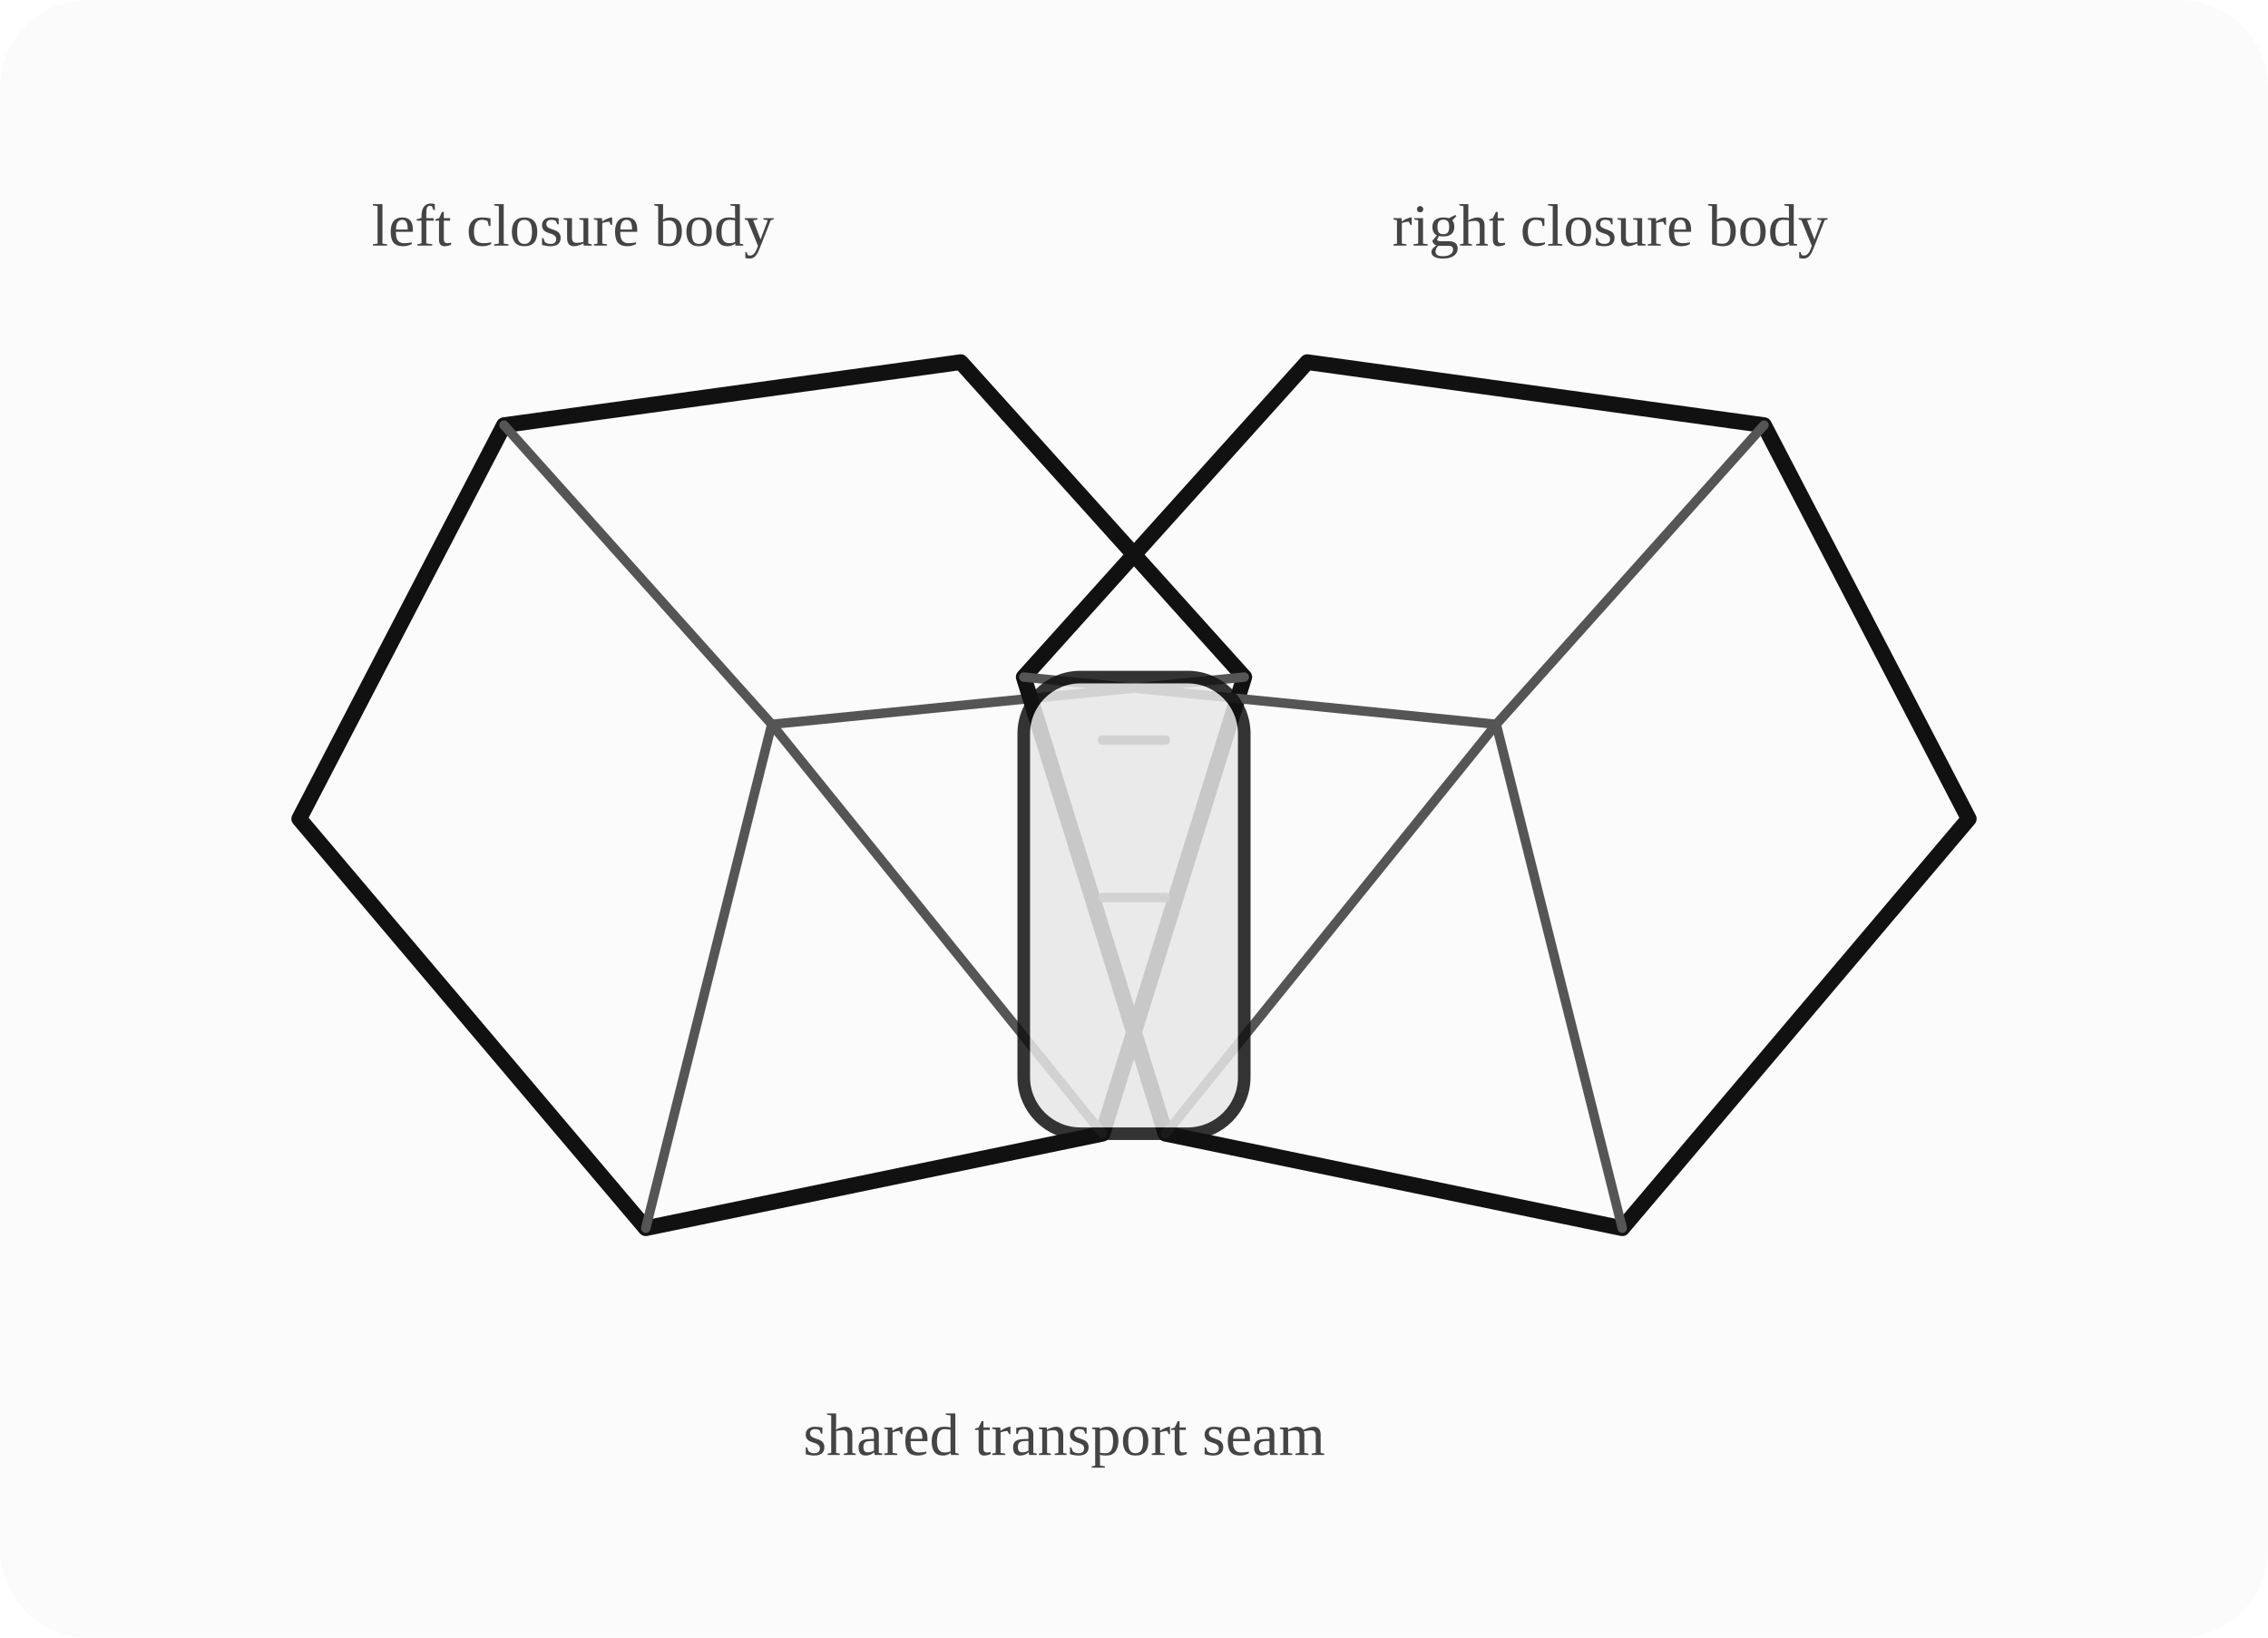
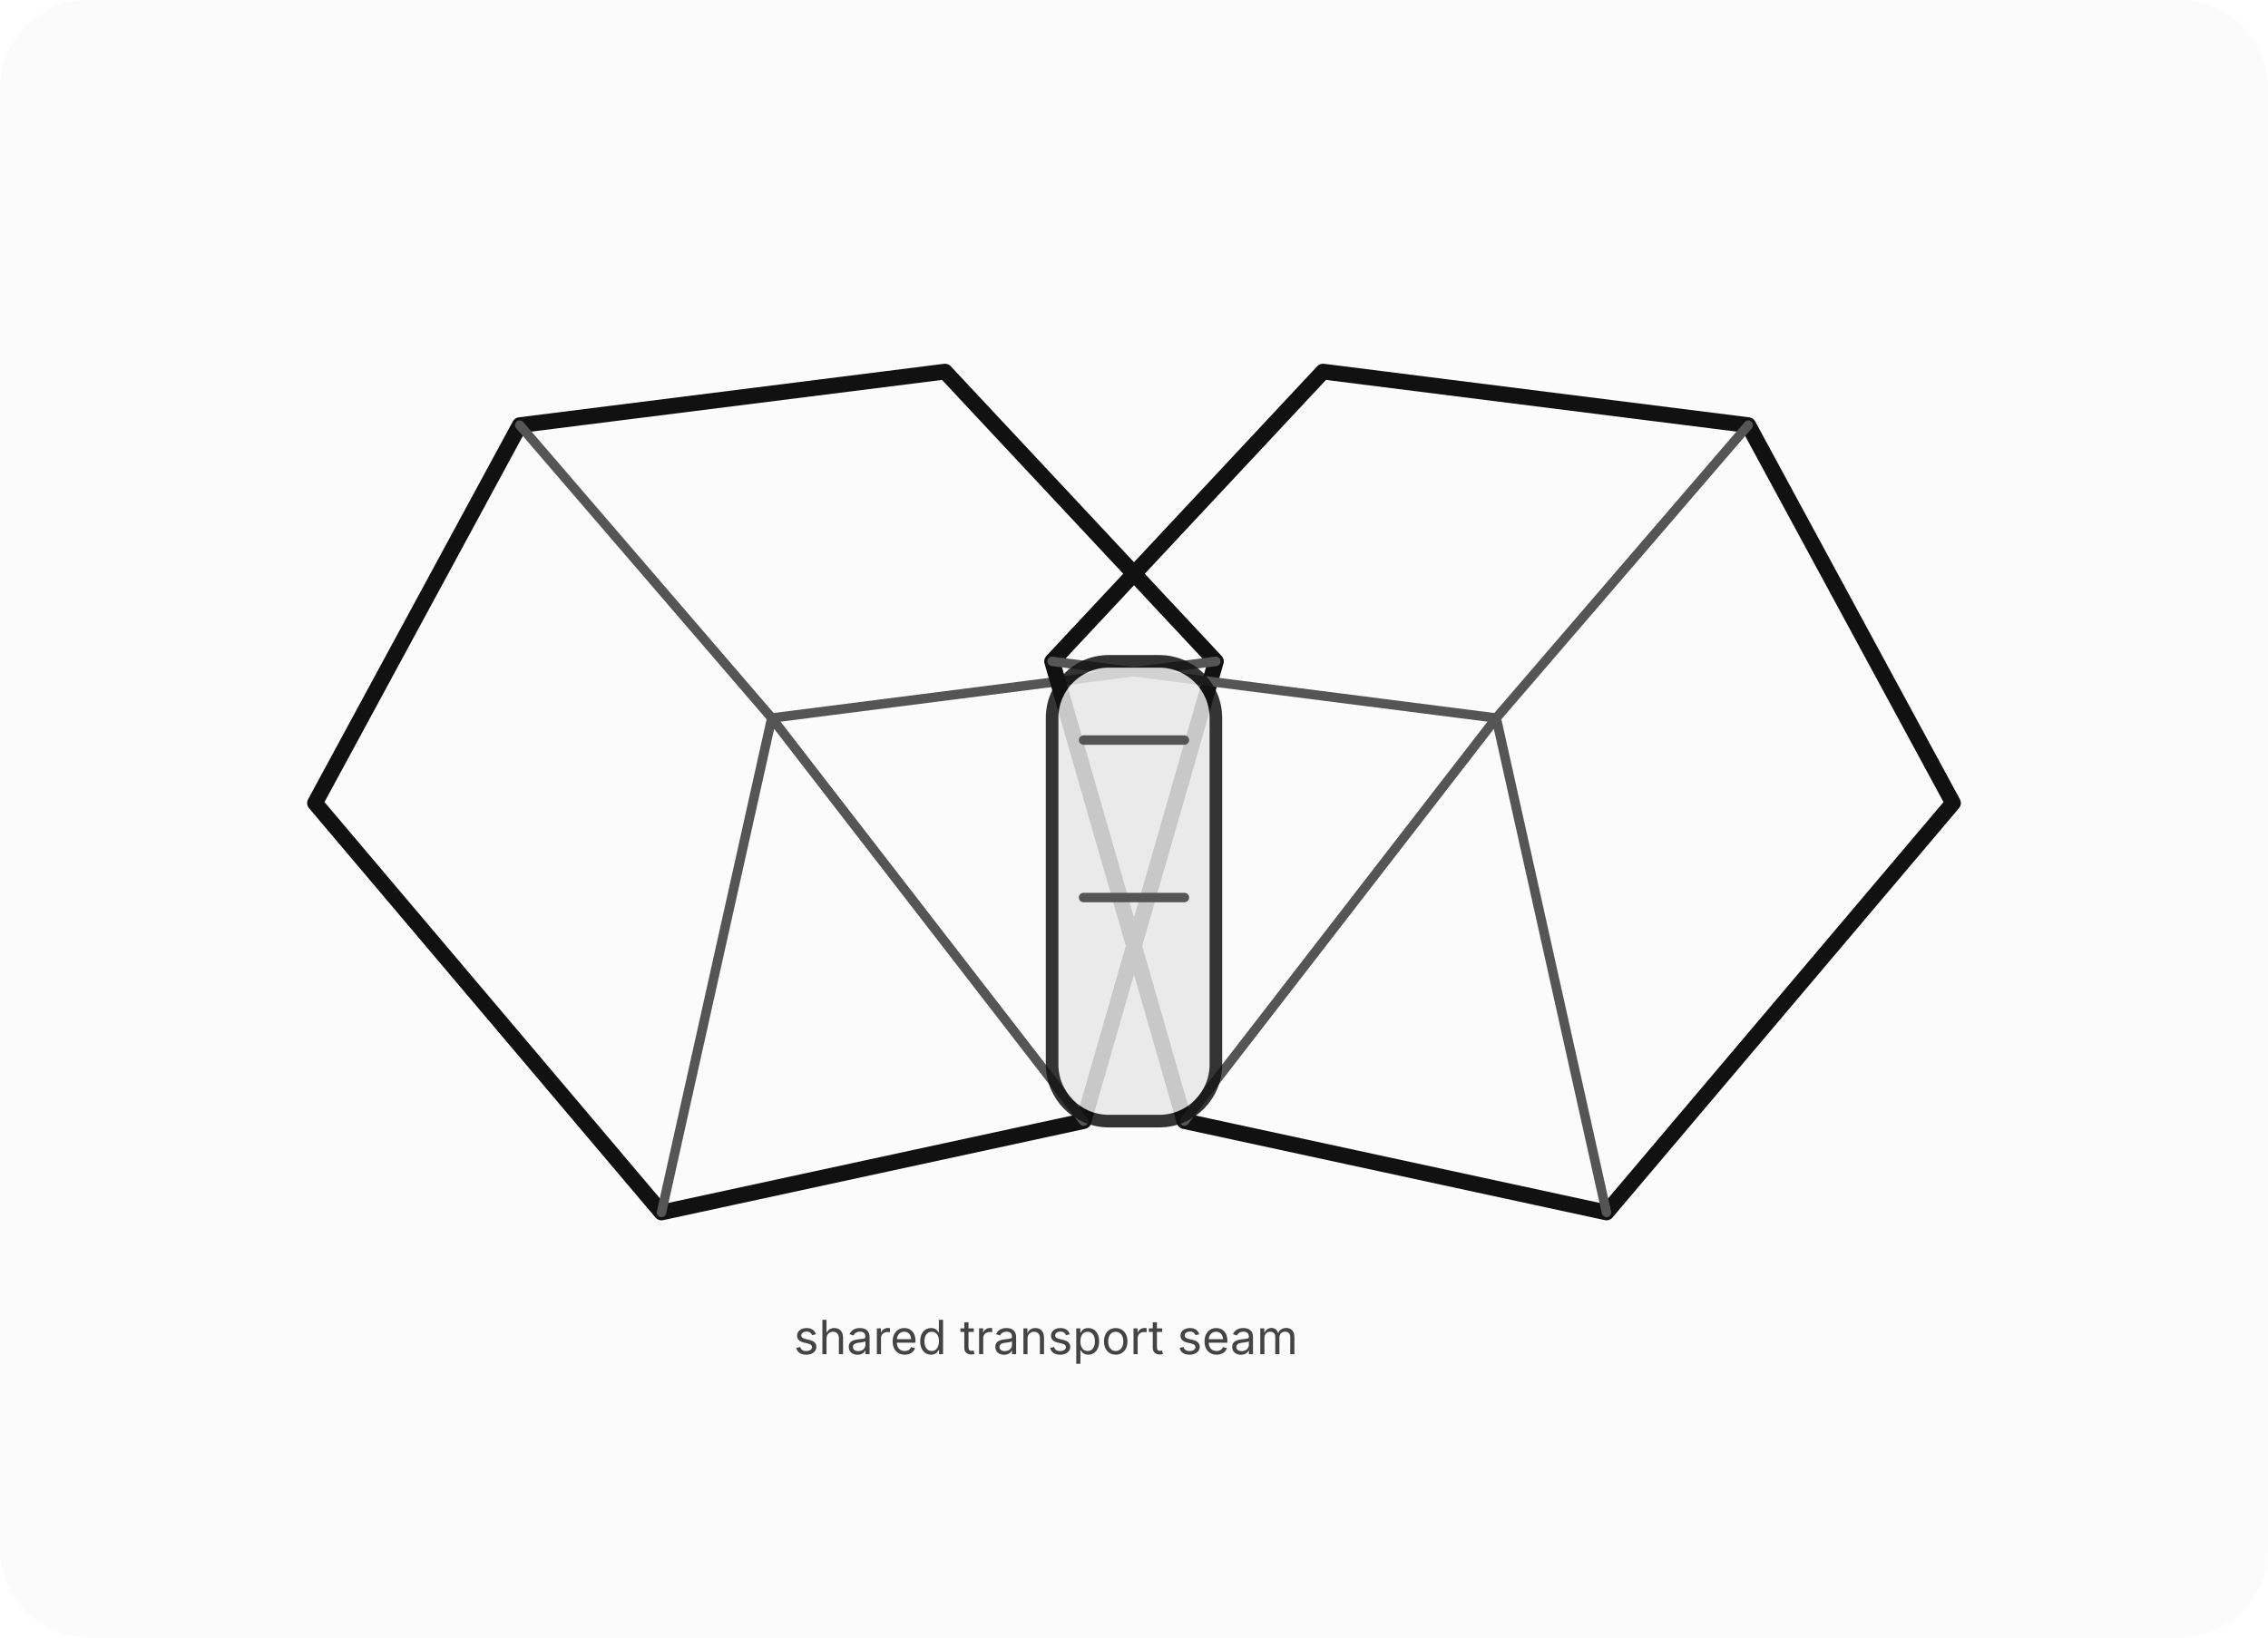
<svg xmlns="http://www.w3.org/2000/svg" viewBox="0 0 720 520" role="img">
  <style>
    .bg { fill: #fbfbfb; }
    .line { fill: none; stroke: #111; stroke-width: 5; stroke-linecap: round; stroke-linejoin: round; }
    .thin { fill: none; stroke: #555; stroke-width: 3; stroke-linecap: round; stroke-linejoin: round; }
    .dash { fill: none; stroke: #777; stroke-width: 3; stroke-dasharray: 9 8; stroke-linecap: round; stroke-linejoin: round; }
    .soft { fill: #f1f1f1; stroke: #555; stroke-width: 3; }
    .mem { fill: none; stroke: #777; stroke-width: 34; stroke-linecap: round; }
    .node { fill: #111; stroke: #111; stroke-width: 3; }
    .open { fill: #fbfbfb; stroke: #111; stroke-width: 5; }
-     .accent { fill: #dcdcdc; stroke: #111; stroke-width: 4; }
-     .label { font-family: system-ui, -apple-system, BlinkMacSystemFont, "Segoe UI", sans-serif; font-size: 24px; fill: #222; }
-     .small { font-size: 19px; fill: #444; }
-     .tiny { font-size: 16px; fill: #444; }
+     .accent { fill: #e7e7e7; stroke: #111; stroke-width: 4; opacity: 0.85; }
+     .label { font-family: system-ui, -apple-system, BlinkMacSystemFont, "Segoe UI", sans-serif; font-size: 19px; fill: #222; }
+     .small { font-family: system-ui, -apple-system, BlinkMacSystemFont, "Segoe UI", sans-serif; font-size: 15px; fill: #444; }
+     .tag { fill: rgba(255,255,255,0.82); stroke: rgba(0,0,0,0.08); stroke-width: 1; }
  </style>
  <rect class="bg" x="0" y="0" width="720" height="520" rx="28" />
-   <path class="line" d="M95 260 L160 135 L305 115 L395 215 L350 360 L205 390 Z" />
-   <path class="thin" d="M160 135 L245 230 L395 215" />
-   <path class="thin" d="M205 390 L245 230 L350 360" />
-   <path class="line" d="M625 260 L560 135 L415 115 L325 215 L370 360 L515 390 Z" />
-   <path class="thin" d="M560 135 L475 230 L325 215" />
-   <path class="thin" d="M515 390 L475 230 L370 360" />
-   <path class="thin" d="M350 235 L370 235" />
-   <path class="thin" d="M350 285 L370 285" />
-   <rect class="accent" x="325" y="215" width="70" height="145" rx="18" style="fill:#e7e7e7;opacity:.85" />
-   <text class="small" x="255" y="462">shared transport seam</text>
-   <text class="small" x="118" y="78">left closure body</text>
-   <text class="small" x="442" y="78">right closure body</text>
+   <path class="line" d="M100 255 L165 135 L300 118 L386 210 L344 356 L210 385 Z" />
+   <path class="thin" d="M165 135 L245 228 L386 210" />
+   <path class="thin" d="M210 385 L245 228 L344 356" />
+   <path class="line" d="M620 255 L555 135 L420 118 L334 210 L376 356 L510 385 Z" />
+   <path class="thin" d="M555 135 L475 228 L334 210" />
+   <path class="thin" d="M510 385 L475 228 L376 356" />
+   <rect class="accent" x="334" y="210" width="52" height="146" rx="18" />
+   <path class="thin" d="M344 235 L376 235" />
+   <path class="thin" d="M344 285 L376 285" />
+   <text class="small" x="252" y="430">shared transport seam</text>
</svg>
